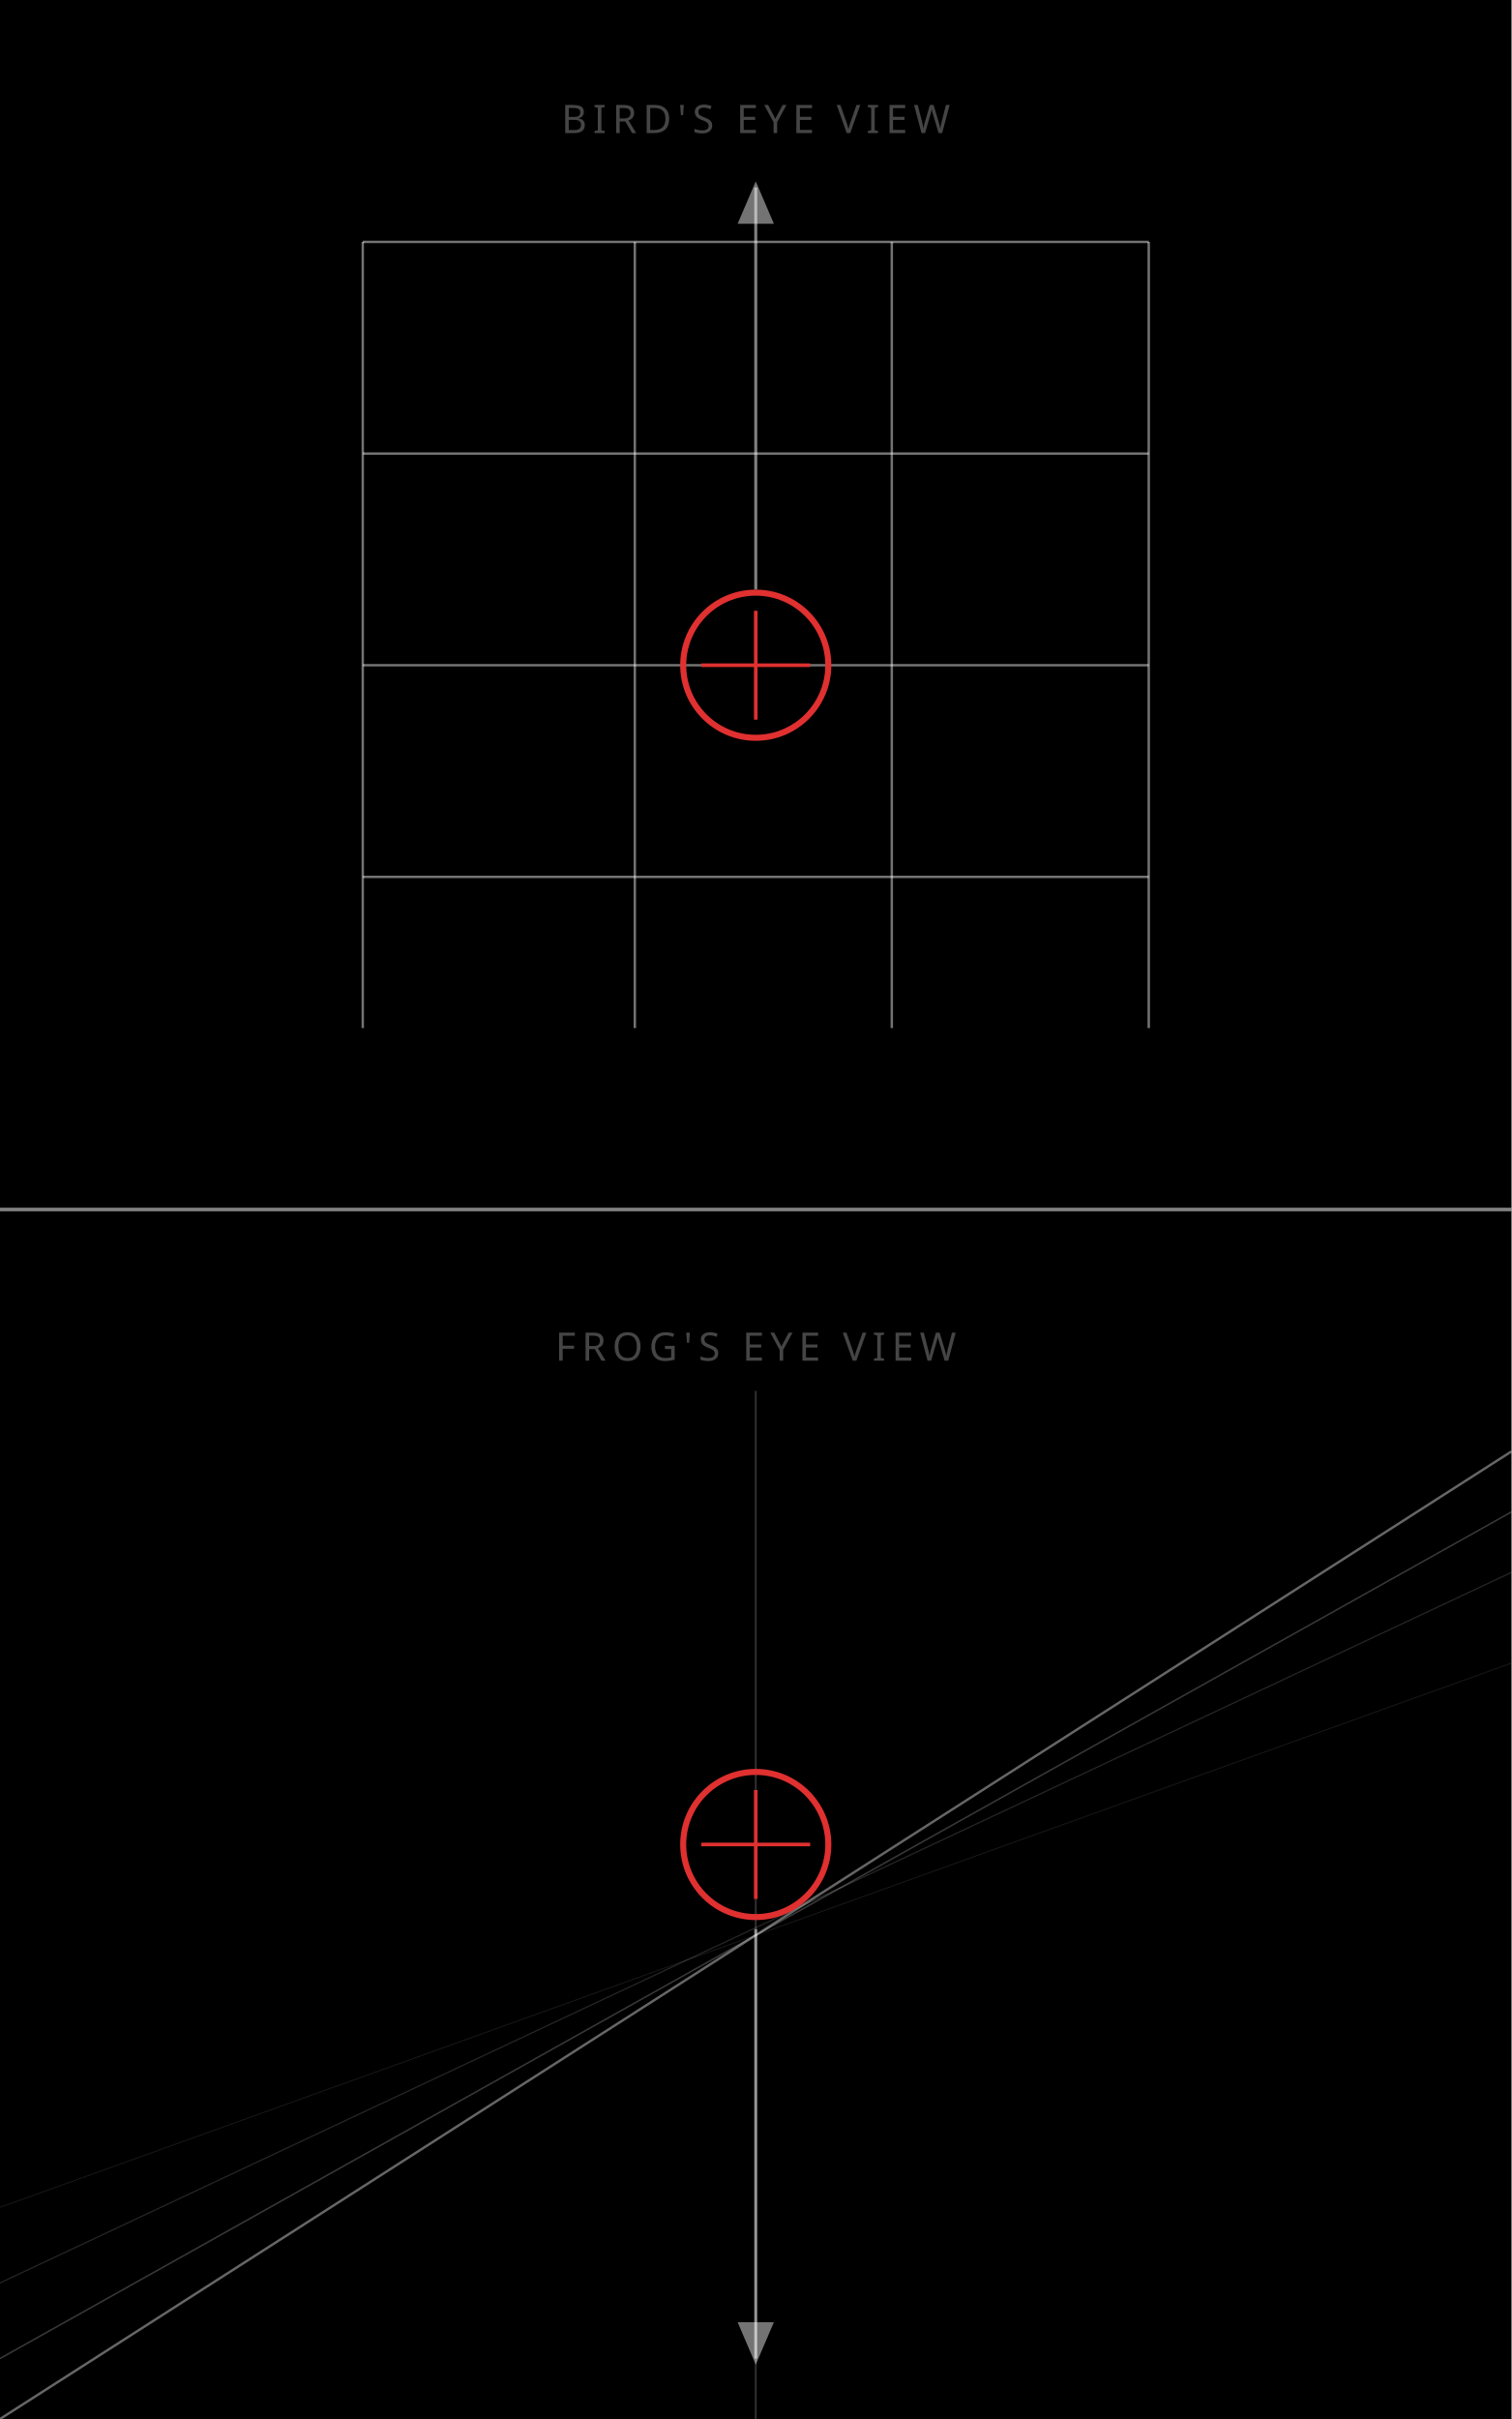
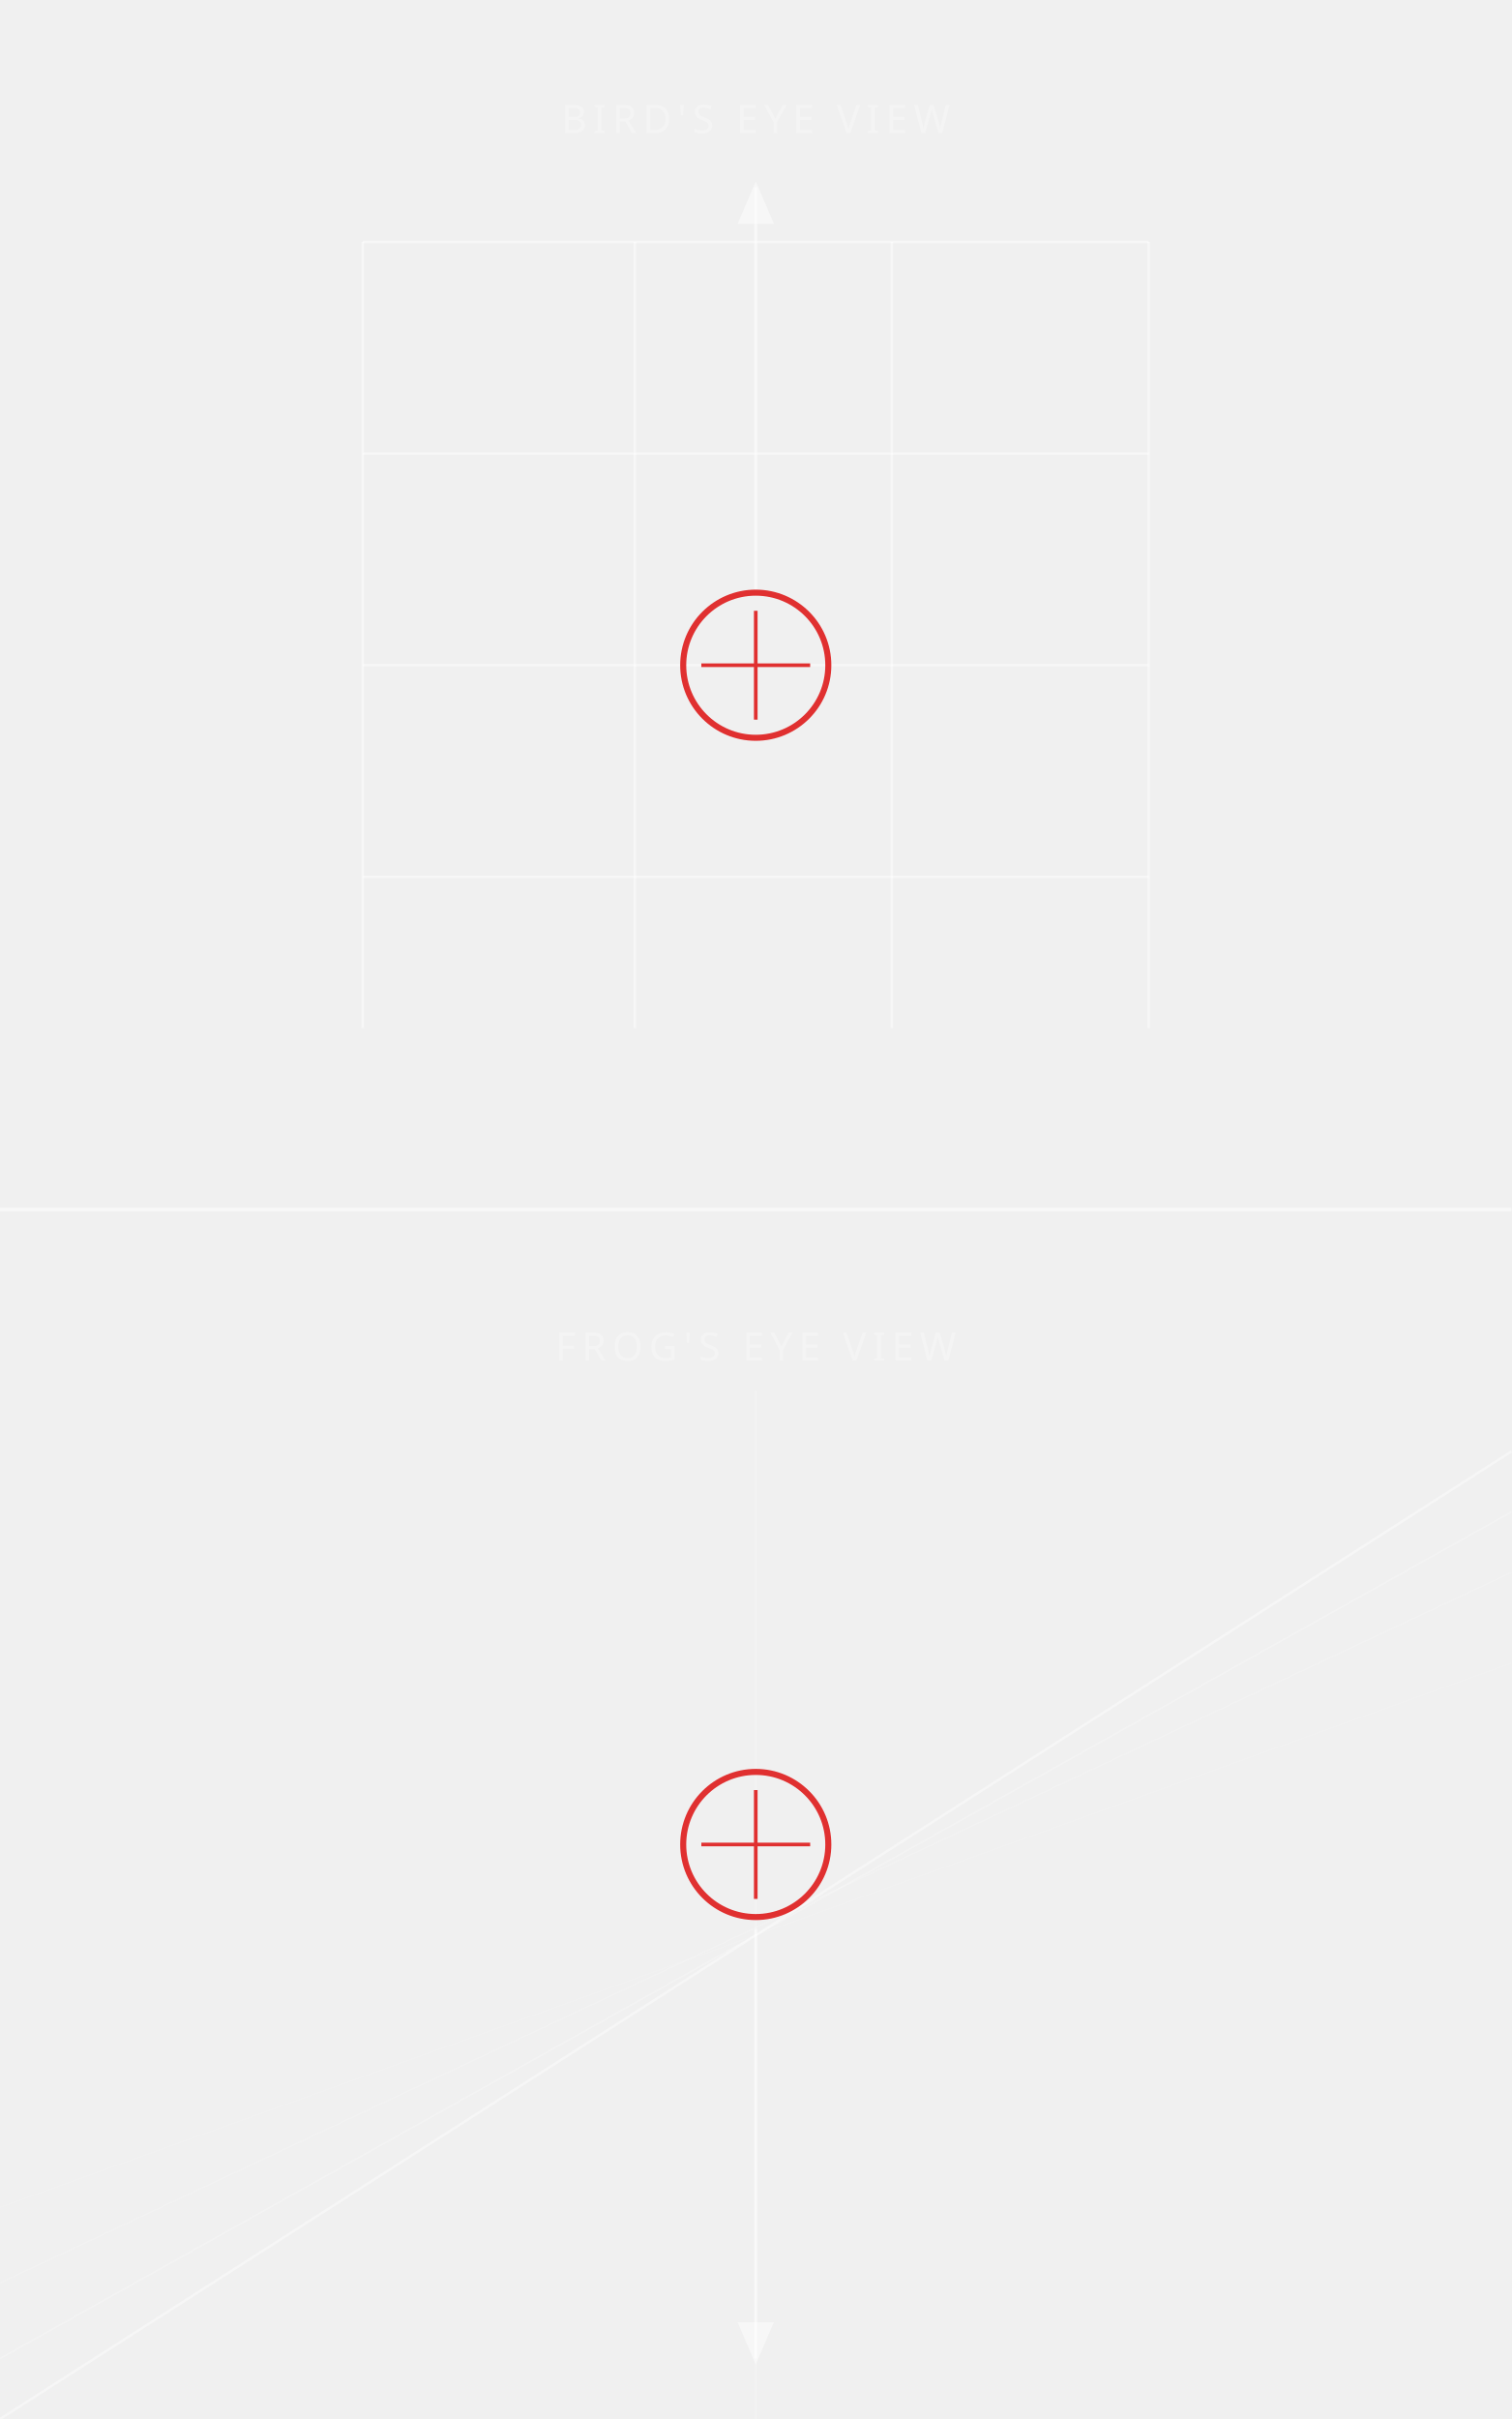
<svg xmlns="http://www.w3.org/2000/svg" viewBox="0 0 500 800" width="500" height="800">
-   <rect width="500" height="800" fill="#000" />
  <line x1="0" y1="400" x2="500" y2="400" stroke="#ffffff" stroke-width="1.2" opacity="0.5" />
  <text x="250" y="44" text-anchor="middle" fill="#ffffff45" font-size="13" font-family="sans-serif" letter-spacing="2">BIRD'S EYE VIEW</text>
  <line x1="120" y1="80" x2="380" y2="80" stroke="#ffffff" stroke-width="0.8" opacity="0.45" />
  <line x1="120" y1="150" x2="380" y2="150" stroke="#ffffff" stroke-width="0.8" opacity="0.45" />
  <line x1="120" y1="220" x2="380" y2="220" stroke="#ffffff" stroke-width="0.8" opacity="0.45" />
  <line x1="120" y1="290" x2="380" y2="290" stroke="#ffffff" stroke-width="0.8" opacity="0.45" />
  <line x1="120" y1="80" x2="120" y2="340" stroke="#ffffff" stroke-width="0.8" opacity="0.45" />
  <line x1="210" y1="80" x2="210" y2="340" stroke="#ffffff" stroke-width="0.8" opacity="0.45" />
  <line x1="295" y1="80" x2="295" y2="340" stroke="#ffffff" stroke-width="0.8" opacity="0.45" />
  <line x1="380" y1="80" x2="380" y2="340" stroke="#ffffff" stroke-width="0.8" opacity="0.45" />
  <line x1="250" y1="62" x2="250" y2="195" stroke="#ffffff" stroke-width="1" opacity="0.5" />
  <polygon points="250,60 244,74 256,74" fill="#ffffff" opacity="0.45" />
  <circle cx="250" cy="220" r="24" fill="none" stroke="#e03030" stroke-width="2" />
  <line x1="232" y1="220" x2="268" y2="220" stroke="#e03030" stroke-width="1.2" />
  <line x1="250" y1="202" x2="250" y2="238" stroke="#e03030" stroke-width="1.2" />
  <text x="250" y="450" text-anchor="middle" fill="#ffffff45" font-size="13" font-family="sans-serif" letter-spacing="2">FROG'S EYE VIEW</text>
  <line x1="0" y1="800" x2="500" y2="480" stroke="#ffffff" stroke-width="0.8" opacity="0.4" />
  <line x1="0" y1="780" x2="500" y2="500" stroke="#ffffff" stroke-width="0.5" opacity="0.22" />
  <line x1="0" y1="755" x2="500" y2="520" stroke="#ffffff" stroke-width="0.4" opacity="0.15" />
  <line x1="0" y1="730" x2="500" y2="550" stroke="#ffffff" stroke-width="0.3" opacity="0.1" />
  <line x1="250" y1="780" x2="250" y2="638" stroke="#ffffff" stroke-width="1" opacity="0.5" />
  <polygon points="250,782 244,768 256,768" fill="#ffffff" opacity="0.45" />
  <line x1="250" y1="460" x2="250" y2="800" stroke="#ffffff" stroke-width="0.6" opacity="0.2" />
  <circle cx="250" cy="610" r="24" fill="none" stroke="#e03030" stroke-width="2" />
  <line x1="232" y1="610" x2="268" y2="610" stroke="#e03030" stroke-width="1.2" />
  <line x1="250" y1="592" x2="250" y2="628" stroke="#e03030" stroke-width="1.2" />
</svg>
